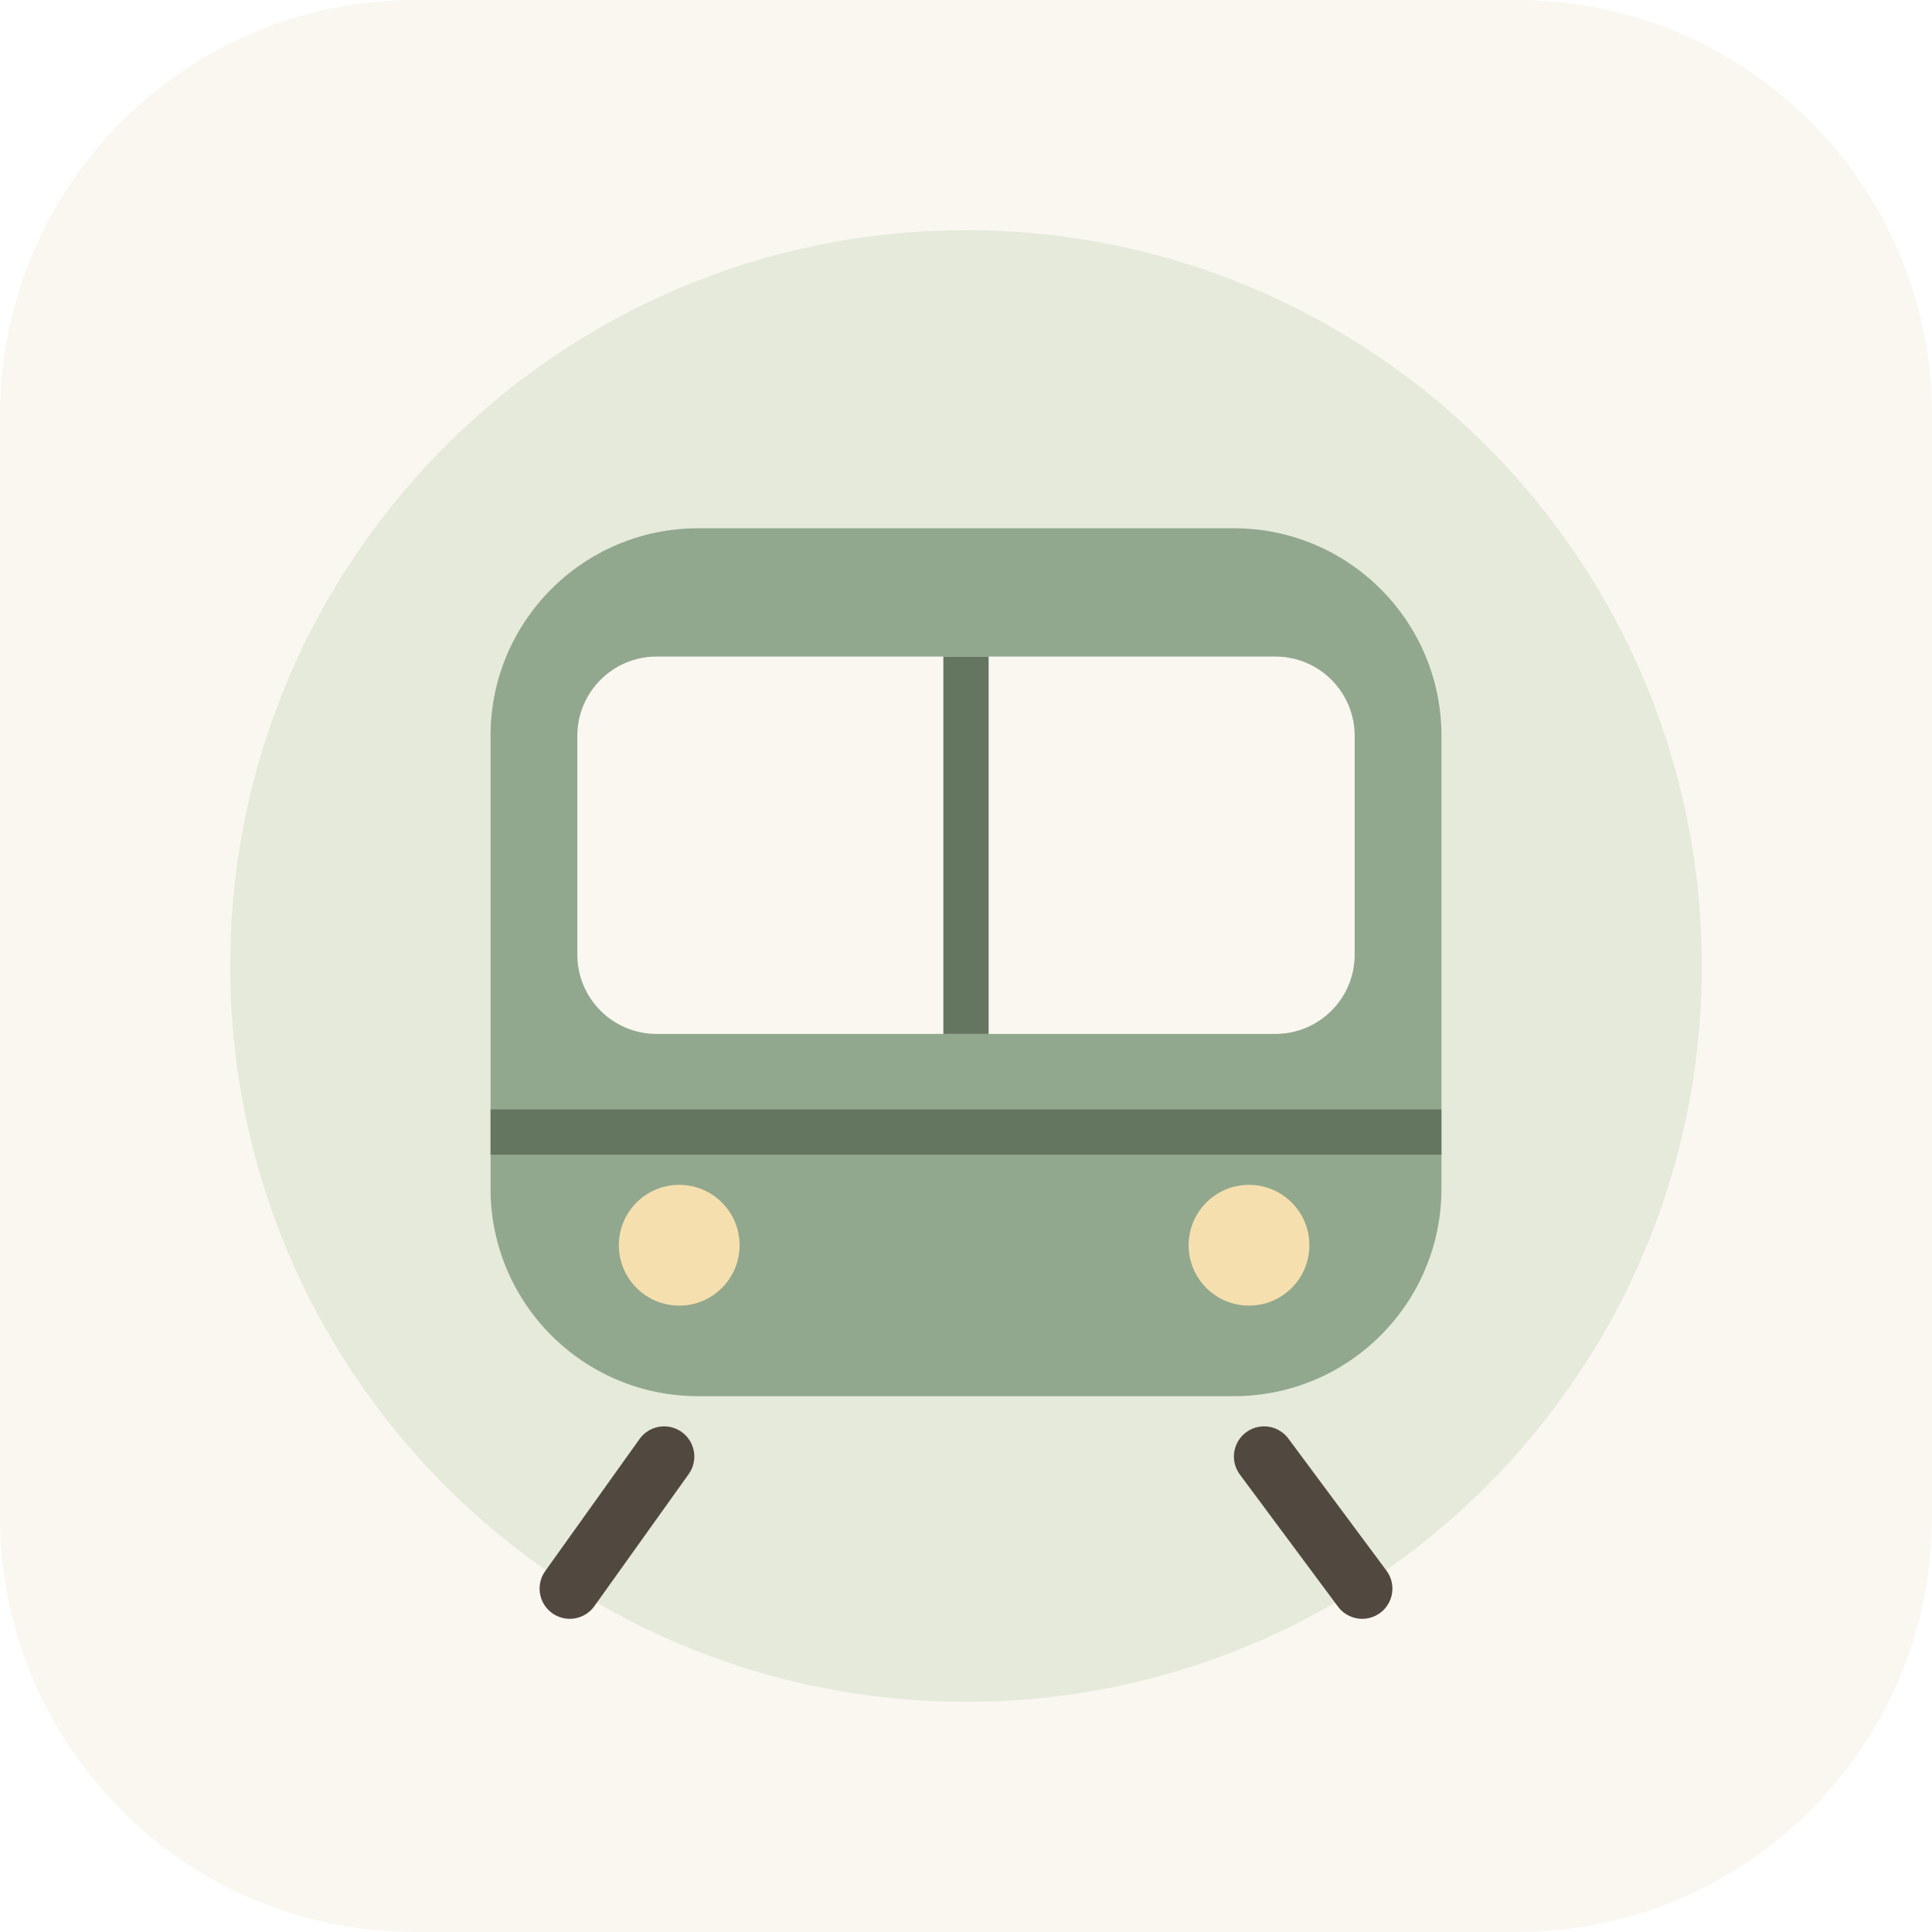
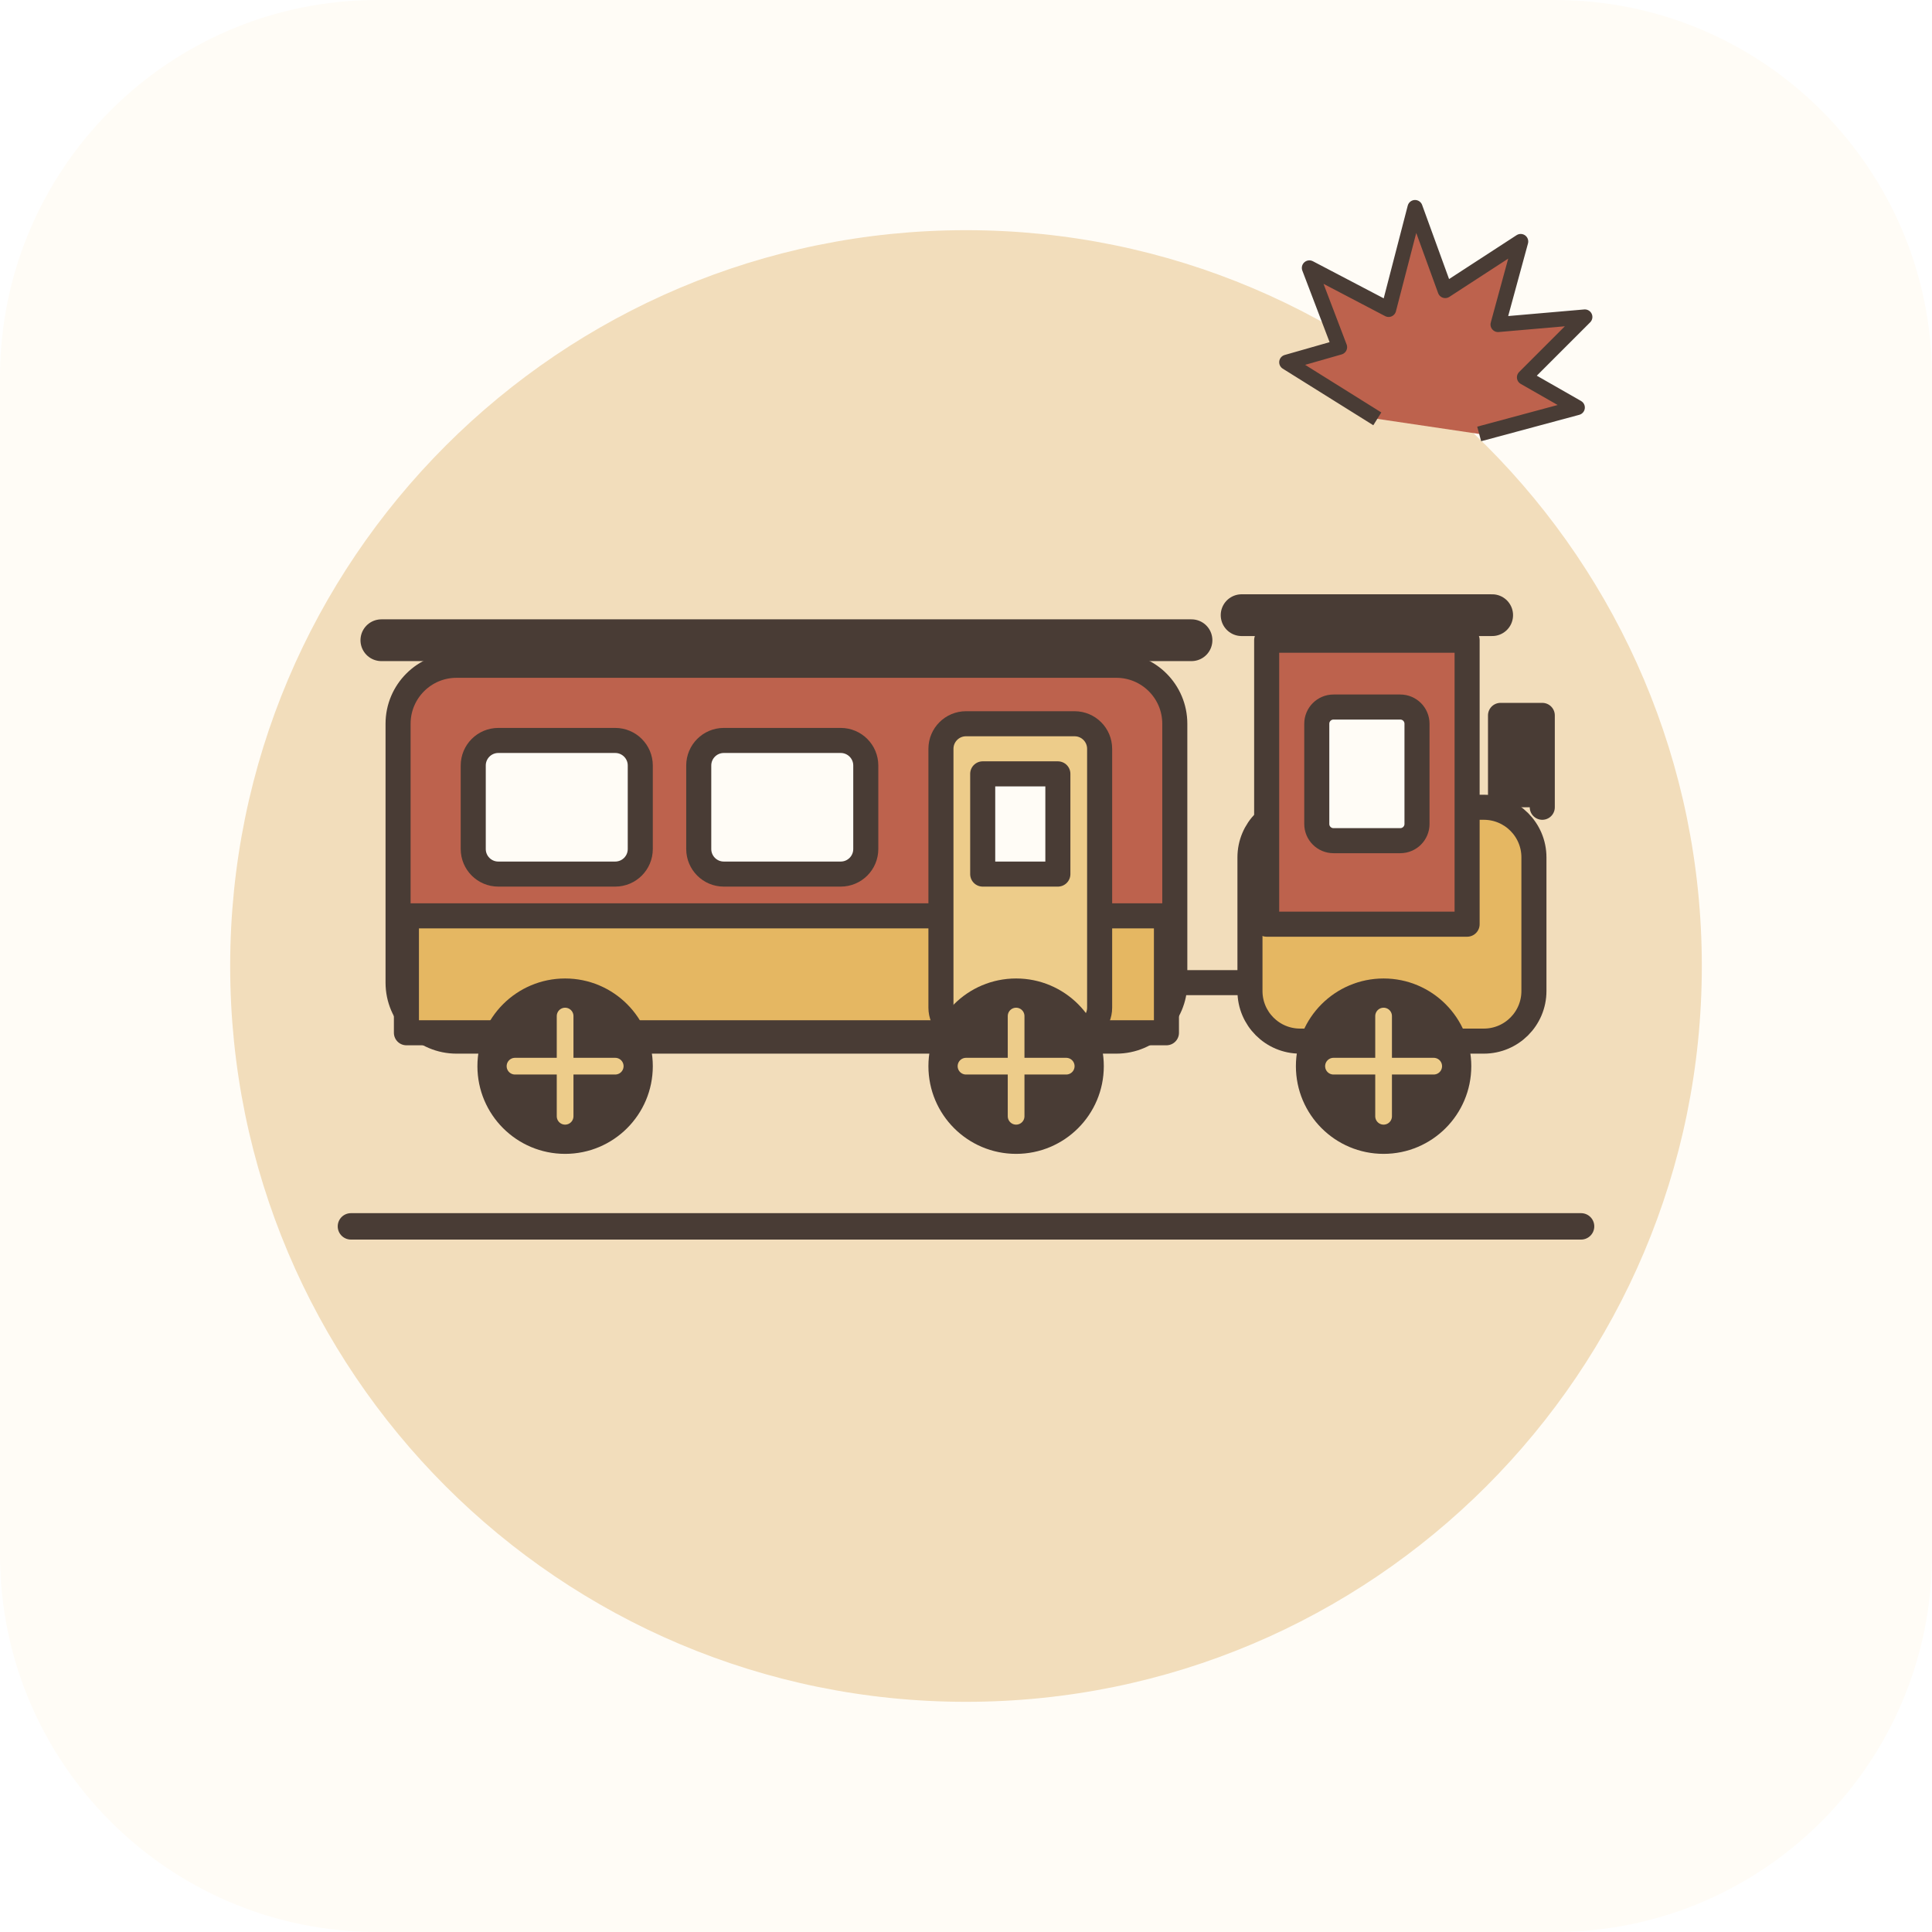
<svg xmlns="http://www.w3.org/2000/svg" viewBox="0 0 512 512">
-   <rect width="512" height="512" rx="110" fill="#faf7f0" />
-   <circle cx="256" cy="256" r="195" fill="#e5eadb" />
-   <rect x="130" y="140" width="252" height="230" rx="55" fill="#91a88e" />
-   <rect x="153" y="174" width="206" height="100" rx="21" fill="#faf7f0" />
-   <path d="M256 174v100M130 300h252" stroke="#647660" stroke-width="12" />
-   <circle cx="180" cy="330" r="16" fill="#f6dfae" />
-   <circle cx="331" cy="330" r="16" fill="#f6dfae" />
-   <path d="m176 386-25 35m184-35 26 35" stroke="#51483f" stroke-width="16" stroke-linecap="round" />
+   <rect width="512" height="512" rx="100" fill="#fffcf6" />
+   <circle cx="256" cy="256" r="195" fill="#f2ddbb" />
+   <svg viewBox="0 0 150 80" class="sagano-train " role="img" aria-label="嵐山紅黃小火車原創插畫" x="90" y="135" width="332" height="180">
+     <g class="train-body" stroke="#493c35" stroke-width="3" stroke-linejoin="round" stroke-linecap="round">
+       <rect x="7" y="18" width="93" height="45" rx="7" fill="#bd624d" />
+       <path d="M8 48h91v14H8z" fill="#e5b762" />
+       <path d="M5 15h97" stroke-width="5" />
+       <rect x="16" y="27" width="20" height="16" rx="3" fill="#fffcf6" />
+       <rect x="43" y="27" width="20" height="16" rx="3" fill="#fffcf6" />
+       <rect x="72" y="25" width="19" height="37" rx="3" fill="#edcc8a" />
+       <path d="M77 31h9v12h-9z" fill="#fffcf6" />
+       <path d="M100 56h9" />
+       <rect x="109" y="35" width="34" height="28" rx="6" fill="#e5b762" />
+       <path d="M111 15h24v34h-24z" fill="#bd624d" />
+       <path d="M108 12h30" stroke-width="5" />
+       <rect x="117" y="23" width="12" height="16" rx="2" fill="#fffcf6" />
+       <path d="M139 35V24h5v11" fill="#493c35" />
+       <g class="train-wheel">
+         <circle cx="27" cy="66" r="9" fill="#493c35" />
+         <path d="M27 60v12m-6-6h12" stroke="#edcc8a" stroke-width="2" />
+       </g>
+       <g class="train-wheel">
+         <circle cx="81" cy="66" r="9" fill="#493c35" />
+         <path d="M81 60v12m-6-6h12" stroke="#edcc8a" stroke-width="2" />
+       </g>
+       <g class="train-wheel">
+         <circle cx="125" cy="66" r="9" fill="#493c35" />
+         <path d="M125 60v12m-6-6h12" stroke="#edcc8a" stroke-width="2" />
+       </g>
+     </g>
+   </svg>
+   <path d="M93 325h326" stroke="#493c35" stroke-width="7" stroke-linecap="round" />
+   <path d="m365 111-24-15 14-4-8-21 21 11 7-27 8 22 20-13-6 22 23-2-16 16 14 8-26 7" fill="#bd624d" stroke="#493c35" stroke-width="4" stroke-linejoin="round" />
</svg>
